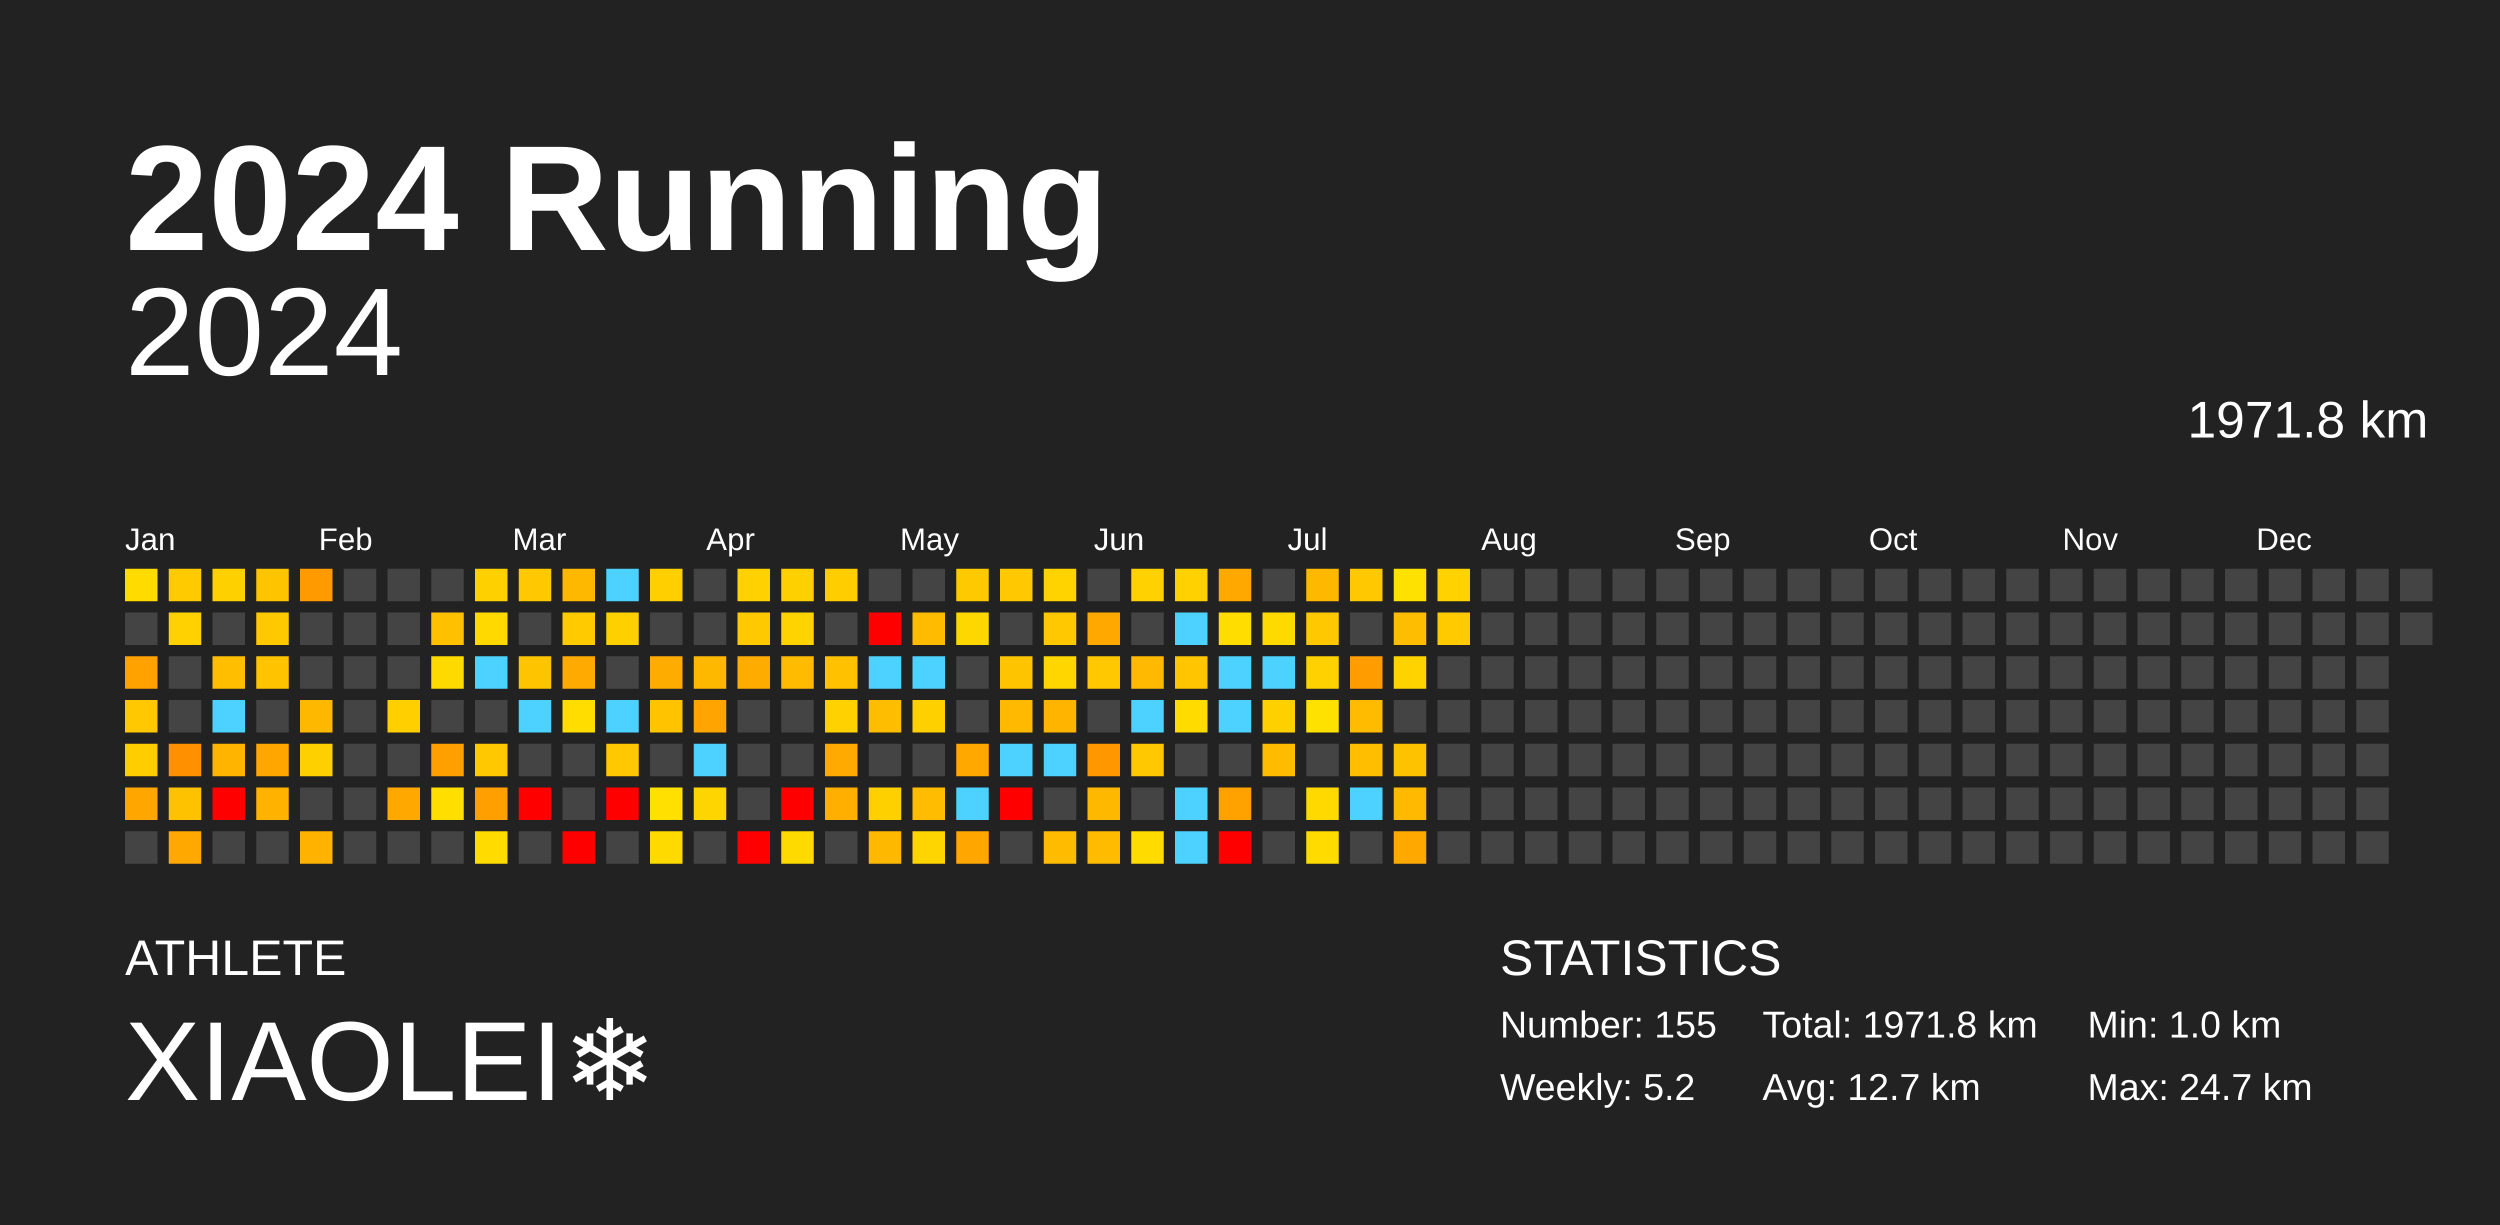
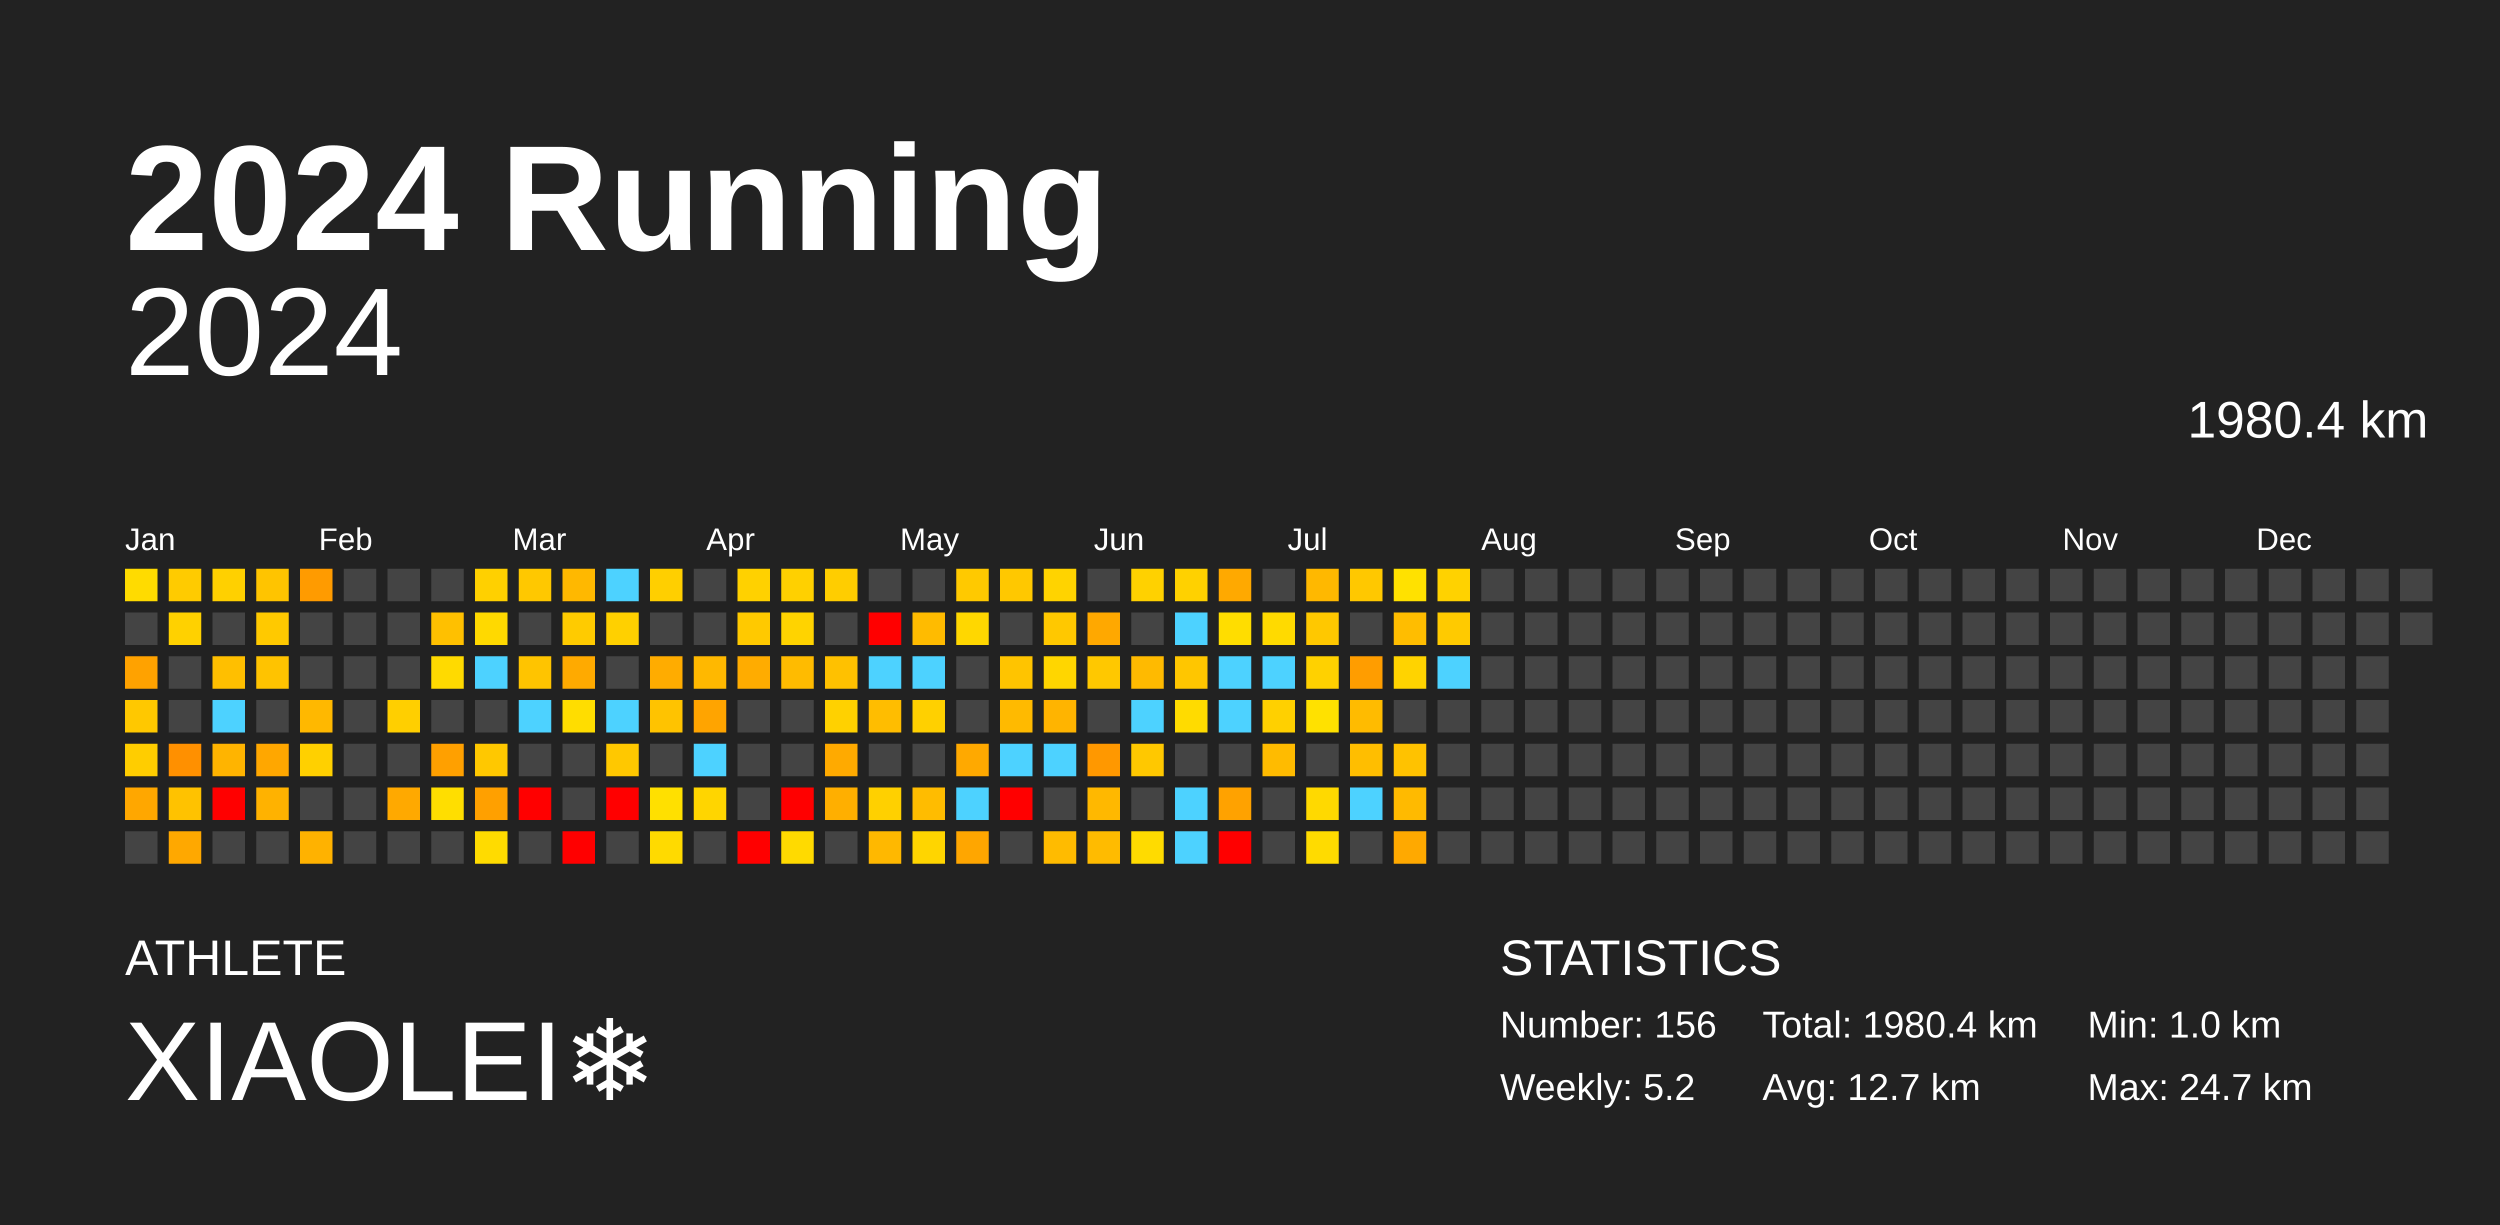
<svg xmlns="http://www.w3.org/2000/svg" baseProfile="full" height="98mm" version="1.1" viewBox="0,0,200,98" width="200mm">
  <defs />
  <rect fill="#222222" height="98" width="200" x="0" y="0" />
  <text fill="#FFFFFF" style="font-size:12px; font-family:Arial; font-weight:bold;" x="10" y="20">2024 Running</text>
  <text fill="#FFFFFF" style="font-size:4px; font-family:Arial" x="10" y="78">ATHLETE</text>
  <text fill="#FFFFFF" style="font-size:9px; font-family:Arial" x="10" y="88">XIAOLEI❄️</text>
  <text fill="#FFFFFF" style="font-size:4px; font-family:Arial" x="120" y="78">STATISTICS</text>
-   <text fill="#FFFFFF" style="font-size:3px; font-family:Arial" x="120" y="83">Number: 155</text>
+   <text fill="#FFFFFF" style="font-size:3px; font-family:Arial" x="120" y="83">Number: 156</text>
  <text fill="#FFFFFF" style="font-size:3px; font-family:Arial" x="120" y="88">Weekly: 5.2</text>
-   <text fill="#FFFFFF" style="font-size:3px; font-family:Arial" x="141" y="83">Total: 1971.8 km</text>
+   <text fill="#FFFFFF" style="font-size:3px; font-family:Arial" x="141" y="83">Total: 1980.4 km</text>
  <text fill="#FFFFFF" style="font-size:3px; font-family:Arial" x="141" y="88">Avg: 12.7 km</text>
  <text fill="#FFFFFF" style="font-size:3px; font-family:Arial" x="167" y="83">Min: 1.0 km</text>
  <text fill="#FFFFFF" style="font-size:3px; font-family:Arial" x="167" y="88">Max: 24.7 km</text>
  <text alignment-baseline="hanging" fill="#FFFFFF" style="font-size:10.0px; font-family:Arial;" x="10" y="30">2024</text>
-   <text alignment-baseline="hanging" fill="#FFFFFF" style="font-size:4.125px; font-family:Arial;" x="175" y="35">1971.8 km</text>
+   <text alignment-baseline="hanging" fill="#FFFFFF" style="font-size:4.125px; font-family:Arial;" x="175" y="35">1980.4 km</text>
  <text fill="#FFFFFF" style="font-size:2.5px; font-family:Arial" x="10.0" y="44">Jan</text>
  <text fill="#FFFFFF" style="font-size:2.5px; font-family:Arial" x="25.5" y="44">Feb</text>
  <text fill="#FFFFFF" style="font-size:2.5px; font-family:Arial" x="41.0" y="44">Mar</text>
  <text fill="#FFFFFF" style="font-size:2.5px; font-family:Arial" x="56.5" y="44">Apr</text>
  <text fill="#FFFFFF" style="font-size:2.5px; font-family:Arial" x="72.0" y="44">May</text>
  <text fill="#FFFFFF" style="font-size:2.5px; font-family:Arial" x="87.5" y="44">Jun</text>
  <text fill="#FFFFFF" style="font-size:2.5px; font-family:Arial" x="103.0" y="44">Jul</text>
  <text fill="#FFFFFF" style="font-size:2.5px; font-family:Arial" x="118.5" y="44">Aug</text>
  <text fill="#FFFFFF" style="font-size:2.5px; font-family:Arial" x="134.0" y="44">Sep</text>
  <text fill="#FFFFFF" style="font-size:2.5px; font-family:Arial" x="149.5" y="44">Oct</text>
  <text fill="#FFFFFF" style="font-size:2.5px; font-family:Arial" x="165.0" y="44">Nov</text>
  <text fill="#FFFFFF" style="font-size:2.5px; font-family:Arial" x="180.5" y="44">Dec</text>
  <rect fill="#ffdb00" height="2.6" width="2.6" x="10.0" y="45.5" />
  <rect fill="#444444" height="2.6" width="2.6" x="10.0" y="49.0" />
  <rect fill="#ffa200" height="2.6" width="2.6" x="10.0" y="52.5" />
  <rect fill="#ffc800" height="2.6" width="2.6" x="10.0" y="56.0" />
  <rect fill="#ffcd00" height="2.6" width="2.6" x="10.0" y="59.5" />
  <rect fill="#ffa700" height="2.6" width="2.6" x="10.0" y="63.0" />
  <rect fill="#444444" height="2.6" width="2.6" x="10.0" y="66.5" />
  <rect fill="#ffcb00" height="2.6" width="2.6" x="13.5" y="45.5" />
  <rect fill="#ffd100" height="2.6" width="2.6" x="13.5" y="49.0" />
  <rect fill="#444444" height="2.6" width="2.6" x="13.5" y="52.5" />
  <rect fill="#444444" height="2.6" width="2.6" x="13.5" y="56.0" />
  <rect fill="#ff9000" height="2.6" width="2.6" x="13.5" y="59.5" />
  <rect fill="#ffc200" height="2.6" width="2.6" x="13.5" y="63.0" />
  <rect fill="#ffa800" height="2.6" width="2.6" x="13.5" y="66.5" />
  <rect fill="#ffd000" height="2.6" width="2.6" x="17.0" y="45.5" />
  <rect fill="#444444" height="2.6" width="2.6" x="17.0" y="49.0" />
  <rect fill="#ffbf00" height="2.6" width="2.6" x="17.0" y="52.5" />
  <rect fill="#4dd2ff" height="2.6" width="2.6" x="17.0" y="56.0" />
  <rect fill="#ffb400" height="2.6" width="2.6" x="17.0" y="59.5" />
  <rect fill="red" height="2.6" width="2.6" x="17.0" y="63.0" />
  <rect fill="#444444" height="2.6" width="2.6" x="17.0" y="66.5" />
  <rect fill="#ffc400" height="2.6" width="2.6" x="20.5" y="45.5" />
  <rect fill="#ffc900" height="2.6" width="2.6" x="20.5" y="49.0" />
  <rect fill="#ffc300" height="2.6" width="2.6" x="20.5" y="52.5" />
  <rect fill="#444444" height="2.6" width="2.6" x="20.5" y="56.0" />
  <rect fill="#ffa700" height="2.6" width="2.6" x="20.5" y="59.5" />
  <rect fill="#ffb200" height="2.6" width="2.6" x="20.5" y="63.0" />
  <rect fill="#444444" height="2.6" width="2.6" x="20.5" y="66.5" />
  <rect fill="#ff9b00" height="2.6" width="2.6" x="24.0" y="45.5" />
  <rect fill="#444444" height="2.6" width="2.6" x="24.0" y="49.0" />
  <rect fill="#444444" height="2.6" width="2.6" x="24.0" y="52.5" />
  <rect fill="#ffb800" height="2.6" width="2.6" x="24.0" y="56.0" />
  <rect fill="#ffd000" height="2.6" width="2.6" x="24.0" y="59.5" />
  <rect fill="#444444" height="2.6" width="2.6" x="24.0" y="63.0" />
  <rect fill="#ffb200" height="2.6" width="2.6" x="24.0" y="66.5" />
  <rect fill="#444444" height="2.6" width="2.6" x="27.5" y="45.5" />
  <rect fill="#444444" height="2.6" width="2.6" x="27.5" y="49.0" />
  <rect fill="#444444" height="2.6" width="2.6" x="27.5" y="52.5" />
  <rect fill="#444444" height="2.6" width="2.6" x="27.5" y="56.0" />
  <rect fill="#444444" height="2.6" width="2.6" x="27.5" y="59.5" />
  <rect fill="#444444" height="2.6" width="2.6" x="27.5" y="63.0" />
  <rect fill="#444444" height="2.6" width="2.6" x="27.5" y="66.5" />
  <rect fill="#444444" height="2.6" width="2.6" x="31.0" y="45.5" />
  <rect fill="#444444" height="2.6" width="2.6" x="31.0" y="49.0" />
  <rect fill="#444444" height="2.6" width="2.6" x="31.0" y="52.5" />
  <rect fill="#ffcf00" height="2.6" width="2.6" x="31.0" y="56.0" />
  <rect fill="#444444" height="2.6" width="2.6" x="31.0" y="59.5" />
  <rect fill="#ffa900" height="2.6" width="2.6" x="31.0" y="63.0" />
  <rect fill="#444444" height="2.6" width="2.6" x="31.0" y="66.5" />
  <rect fill="#444444" height="2.6" width="2.6" x="34.5" y="45.5" />
  <rect fill="#ffc000" height="2.6" width="2.6" x="34.5" y="49.0" />
  <rect fill="#ffda00" height="2.6" width="2.6" x="34.5" y="52.5" />
  <rect fill="#444444" height="2.6" width="2.6" x="34.5" y="56.0" />
  <rect fill="#ffa000" height="2.6" width="2.6" x="34.5" y="59.5" />
  <rect fill="#ffde00" height="2.6" width="2.6" x="34.5" y="63.0" />
  <rect fill="#444444" height="2.6" width="2.6" x="34.5" y="66.5" />
  <rect fill="#ffd000" height="2.6" width="2.6" x="38.0" y="45.5" />
  <rect fill="#ffd900" height="2.6" width="2.6" x="38.0" y="49.0" />
  <rect fill="#4dd2ff" height="2.6" width="2.6" x="38.0" y="52.5" />
  <rect fill="#444444" height="2.6" width="2.6" x="38.0" y="56.0" />
  <rect fill="#ffc800" height="2.6" width="2.6" x="38.0" y="59.5" />
  <rect fill="#ffa000" height="2.6" width="2.6" x="38.0" y="63.0" />
  <rect fill="#ffdb00" height="2.6" width="2.6" x="38.0" y="66.5" />
  <rect fill="#ffc800" height="2.6" width="2.6" x="41.5" y="45.5" />
  <rect fill="#444444" height="2.6" width="2.6" x="41.5" y="49.0" />
  <rect fill="#ffc400" height="2.6" width="2.6" x="41.5" y="52.5" />
  <rect fill="#4dd2ff" height="2.6" width="2.6" x="41.5" y="56.0" />
  <rect fill="#444444" height="2.6" width="2.6" x="41.5" y="59.5" />
  <rect fill="red" height="2.6" width="2.6" x="41.5" y="63.0" />
  <rect fill="#444444" height="2.6" width="2.6" x="41.5" y="66.5" />
  <rect fill="#ffb800" height="2.6" width="2.6" x="45.0" y="45.5" />
  <rect fill="#ffcb00" height="2.6" width="2.6" x="45.0" y="49.0" />
  <rect fill="#ffaa00" height="2.6" width="2.6" x="45.0" y="52.5" />
  <rect fill="#ffdd00" height="2.6" width="2.6" x="45.0" y="56.0" />
  <rect fill="#444444" height="2.6" width="2.6" x="45.0" y="59.5" />
  <rect fill="#444444" height="2.6" width="2.6" x="45.0" y="63.0" />
  <rect fill="red" height="2.6" width="2.6" x="45.0" y="66.5" />
  <rect fill="#4dd2ff" height="2.6" width="2.6" x="48.5" y="45.5" />
  <rect fill="#ffd000" height="2.6" width="2.6" x="48.5" y="49.0" />
  <rect fill="#444444" height="2.6" width="2.6" x="48.5" y="52.5" />
  <rect fill="#4dd2ff" height="2.6" width="2.6" x="48.5" y="56.0" />
  <rect fill="#ffc800" height="2.6" width="2.6" x="48.5" y="59.5" />
  <rect fill="red" height="2.6" width="2.6" x="48.5" y="63.0" />
  <rect fill="#444444" height="2.6" width="2.6" x="48.5" y="66.5" />
  <rect fill="#ffcf00" height="2.6" width="2.6" x="52.0" y="45.5" />
  <rect fill="#444444" height="2.6" width="2.6" x="52.0" y="49.0" />
  <rect fill="#ffac00" height="2.6" width="2.6" x="52.0" y="52.5" />
  <rect fill="#ffc300" height="2.6" width="2.6" x="52.0" y="56.0" />
  <rect fill="#444444" height="2.6" width="2.6" x="52.0" y="59.5" />
  <rect fill="#ffe000" height="2.6" width="2.6" x="52.0" y="63.0" />
  <rect fill="#ffda00" height="2.6" width="2.6" x="52.0" y="66.5" />
  <rect fill="#444444" height="2.6" width="2.6" x="55.5" y="45.5" />
  <rect fill="#444444" height="2.6" width="2.6" x="55.5" y="49.0" />
  <rect fill="#ffb800" height="2.6" width="2.6" x="55.5" y="52.5" />
  <rect fill="#ffa400" height="2.6" width="2.6" x="55.5" y="56.0" />
  <rect fill="#4dd2ff" height="2.6" width="2.6" x="55.5" y="59.5" />
  <rect fill="#ffd500" height="2.6" width="2.6" x="55.5" y="63.0" />
  <rect fill="#444444" height="2.6" width="2.6" x="55.5" y="66.5" />
  <rect fill="#ffd100" height="2.6" width="2.6" x="59.0" y="45.5" />
  <rect fill="#ffc900" height="2.6" width="2.6" x="59.0" y="49.0" />
  <rect fill="#ffac00" height="2.6" width="2.6" x="59.0" y="52.5" />
  <rect fill="#444444" height="2.6" width="2.6" x="59.0" y="56.0" />
  <rect fill="#444444" height="2.6" width="2.6" x="59.0" y="59.5" />
  <rect fill="#444444" height="2.6" width="2.6" x="59.0" y="63.0" />
  <rect fill="red" height="2.6" width="2.6" x="59.0" y="66.5" />
  <rect fill="#ffd000" height="2.6" width="2.6" x="62.5" y="45.5" />
  <rect fill="#ffd300" height="2.6" width="2.6" x="62.5" y="49.0" />
  <rect fill="#ffbb00" height="2.6" width="2.6" x="62.5" y="52.5" />
  <rect fill="#444444" height="2.6" width="2.6" x="62.5" y="56.0" />
  <rect fill="#444444" height="2.6" width="2.6" x="62.5" y="59.5" />
  <rect fill="red" height="2.6" width="2.6" x="62.5" y="63.0" />
  <rect fill="#ffda00" height="2.6" width="2.6" x="62.5" y="66.5" />
  <rect fill="#ffcd00" height="2.6" width="2.6" x="66.0" y="45.5" />
  <rect fill="#444444" height="2.6" width="2.6" x="66.0" y="49.0" />
  <rect fill="#ffc100" height="2.6" width="2.6" x="66.0" y="52.5" />
  <rect fill="#ffd100" height="2.6" width="2.6" x="66.0" y="56.0" />
  <rect fill="#ffaa00" height="2.6" width="2.6" x="66.0" y="59.5" />
  <rect fill="#ffaf00" height="2.6" width="2.6" x="66.0" y="63.0" />
  <rect fill="#444444" height="2.6" width="2.6" x="66.0" y="66.5" />
  <rect fill="#444444" height="2.6" width="2.6" x="69.5" y="45.5" />
  <rect fill="red" height="2.6" width="2.6" x="69.5" y="49.0" />
  <rect fill="#4dd2ff" height="2.6" width="2.6" x="69.5" y="52.5" />
  <rect fill="#ffbd00" height="2.6" width="2.6" x="69.5" y="56.0" />
  <rect fill="#444444" height="2.6" width="2.6" x="69.5" y="59.5" />
  <rect fill="#ffd000" height="2.6" width="2.6" x="69.5" y="63.0" />
  <rect fill="#ffb800" height="2.6" width="2.6" x="69.5" y="66.5" />
  <rect fill="#444444" height="2.6" width="2.6" x="73.0" y="45.5" />
  <rect fill="#ffbb00" height="2.6" width="2.6" x="73.0" y="49.0" />
  <rect fill="#4dd2ff" height="2.6" width="2.6" x="73.0" y="52.5" />
  <rect fill="#ffd000" height="2.6" width="2.6" x="73.0" y="56.0" />
  <rect fill="#444444" height="2.6" width="2.6" x="73.0" y="59.5" />
  <rect fill="#ffbc00" height="2.6" width="2.6" x="73.0" y="63.0" />
  <rect fill="#ffd500" height="2.6" width="2.6" x="73.0" y="66.5" />
  <rect fill="#ffc900" height="2.6" width="2.6" x="76.5" y="45.5" />
  <rect fill="#ffd700" height="2.6" width="2.6" x="76.5" y="49.0" />
  <rect fill="#444444" height="2.6" width="2.6" x="76.5" y="52.5" />
  <rect fill="#444444" height="2.6" width="2.6" x="76.5" y="56.0" />
  <rect fill="#ffa900" height="2.6" width="2.6" x="76.5" y="59.5" />
  <rect fill="#4dd2ff" height="2.6" width="2.6" x="76.5" y="63.0" />
  <rect fill="#ffa600" height="2.6" width="2.6" x="76.5" y="66.5" />
  <rect fill="#ffc800" height="2.6" width="2.6" x="80.0" y="45.5" />
  <rect fill="#444444" height="2.6" width="2.6" x="80.0" y="49.0" />
  <rect fill="#ffc400" height="2.6" width="2.6" x="80.0" y="52.5" />
  <rect fill="#ffba00" height="2.6" width="2.6" x="80.0" y="56.0" />
  <rect fill="#4dd2ff" height="2.6" width="2.6" x="80.0" y="59.5" />
  <rect fill="red" height="2.6" width="2.6" x="80.0" y="63.0" />
  <rect fill="#444444" height="2.6" width="2.6" x="80.0" y="66.5" />
  <rect fill="#ffd300" height="2.6" width="2.6" x="83.5" y="45.5" />
  <rect fill="#ffc800" height="2.6" width="2.6" x="83.5" y="49.0" />
  <rect fill="#ffd600" height="2.6" width="2.6" x="83.5" y="52.5" />
  <rect fill="#ffb400" height="2.6" width="2.6" x="83.5" y="56.0" />
  <rect fill="#4dd2ff" height="2.6" width="2.6" x="83.5" y="59.5" />
  <rect fill="#444444" height="2.6" width="2.6" x="83.5" y="63.0" />
  <rect fill="#ffbb00" height="2.6" width="2.6" x="83.5" y="66.5" />
  <rect fill="#444444" height="2.6" width="2.6" x="87.0" y="45.5" />
  <rect fill="#ffa800" height="2.6" width="2.6" x="87.0" y="49.0" />
  <rect fill="#ffc800" height="2.6" width="2.6" x="87.0" y="52.5" />
  <rect fill="#444444" height="2.6" width="2.6" x="87.0" y="56.0" />
  <rect fill="#ff9800" height="2.6" width="2.6" x="87.0" y="59.5" />
  <rect fill="#ffb800" height="2.6" width="2.6" x="87.0" y="63.0" />
  <rect fill="#ffbb00" height="2.6" width="2.6" x="87.0" y="66.5" />
  <rect fill="#ffd100" height="2.6" width="2.6" x="90.5" y="45.5" />
  <rect fill="#444444" height="2.6" width="2.6" x="90.5" y="49.0" />
  <rect fill="#ffba00" height="2.6" width="2.6" x="90.5" y="52.5" />
  <rect fill="#4dd2ff" height="2.6" width="2.6" x="90.5" y="56.0" />
  <rect fill="#ffc800" height="2.6" width="2.6" x="90.5" y="59.5" />
  <rect fill="#444444" height="2.6" width="2.6" x="90.5" y="63.0" />
  <rect fill="#ffdb00" height="2.6" width="2.6" x="90.5" y="66.5" />
  <rect fill="#ffd100" height="2.6" width="2.6" x="94.0" y="45.5" />
  <rect fill="#4dd2ff" height="2.6" width="2.6" x="94.0" y="49.0" />
  <rect fill="#ffc600" height="2.6" width="2.6" x="94.0" y="52.5" />
  <rect fill="#ffdb00" height="2.6" width="2.6" x="94.0" y="56.0" />
  <rect fill="#444444" height="2.6" width="2.6" x="94.0" y="59.5" />
  <rect fill="#4dd2ff" height="2.6" width="2.6" x="94.0" y="63.0" />
  <rect fill="#4dd2ff" height="2.6" width="2.6" x="94.0" y="66.5" />
  <rect fill="#ffa900" height="2.6" width="2.6" x="97.5" y="45.5" />
  <rect fill="#ffdd00" height="2.6" width="2.6" x="97.5" y="49.0" />
  <rect fill="#4dd2ff" height="2.6" width="2.6" x="97.5" y="52.5" />
  <rect fill="#4dd2ff" height="2.6" width="2.6" x="97.5" y="56.0" />
  <rect fill="#444444" height="2.6" width="2.6" x="97.5" y="59.5" />
  <rect fill="#ffa200" height="2.6" width="2.6" x="97.5" y="63.0" />
  <rect fill="red" height="2.6" width="2.6" x="97.5" y="66.5" />
  <rect fill="#444444" height="2.6" width="2.6" x="101.0" y="45.5" />
  <rect fill="#ffda00" height="2.6" width="2.6" x="101.0" y="49.0" />
  <rect fill="#4dd2ff" height="2.6" width="2.6" x="101.0" y="52.5" />
  <rect fill="#ffd000" height="2.6" width="2.6" x="101.0" y="56.0" />
  <rect fill="#ffbb00" height="2.6" width="2.6" x="101.0" y="59.5" />
  <rect fill="#444444" height="2.6" width="2.6" x="101.0" y="63.0" />
  <rect fill="#444444" height="2.6" width="2.6" x="101.0" y="66.5" />
  <rect fill="#ffb800" height="2.6" width="2.6" x="104.5" y="45.5" />
  <rect fill="#ffc800" height="2.6" width="2.6" x="104.5" y="49.0" />
  <rect fill="#ffd100" height="2.6" width="2.6" x="104.5" y="52.5" />
  <rect fill="#ffe100" height="2.6" width="2.6" x="104.5" y="56.0" />
  <rect fill="#444444" height="2.6" width="2.6" x="104.5" y="59.5" />
  <rect fill="#ffd900" height="2.6" width="2.6" x="104.5" y="63.0" />
  <rect fill="#ffdb00" height="2.6" width="2.6" x="104.5" y="66.5" />
  <rect fill="#ffc800" height="2.6" width="2.6" x="108.0" y="45.5" />
  <rect fill="#444444" height="2.6" width="2.6" x="108.0" y="49.0" />
  <rect fill="#ff9d00" height="2.6" width="2.6" x="108.0" y="52.5" />
  <rect fill="#ffbb00" height="2.6" width="2.6" x="108.0" y="56.0" />
  <rect fill="#ffbe00" height="2.6" width="2.6" x="108.0" y="59.5" />
  <rect fill="#4dd2ff" height="2.6" width="2.6" x="108.0" y="63.0" />
  <rect fill="#444444" height="2.6" width="2.6" x="108.0" y="66.5" />
  <rect fill="#ffe100" height="2.6" width="2.6" x="111.5" y="45.5" />
  <rect fill="#ffbd00" height="2.6" width="2.6" x="111.5" y="49.0" />
  <rect fill="#ffd300" height="2.6" width="2.6" x="111.5" y="52.5" />
  <rect fill="#444444" height="2.6" width="2.6" x="111.5" y="56.0" />
  <rect fill="#ffc200" height="2.6" width="2.6" x="111.5" y="59.5" />
  <rect fill="#ffba00" height="2.6" width="2.6" x="111.5" y="63.0" />
  <rect fill="#ffa900" height="2.6" width="2.6" x="111.5" y="66.5" />
  <rect fill="#ffd200" height="2.6" width="2.6" x="115.0" y="45.5" />
  <rect fill="#ffca00" height="2.6" width="2.6" x="115.0" y="49.0" />
-   <rect fill="#444444" height="2.6" width="2.6" x="115.0" y="52.5" />
+   <rect fill="#4dd2ff" height="2.6" width="2.6" x="115.0" y="52.5" />
  <rect fill="#444444" height="2.6" width="2.6" x="115.0" y="56.0" />
  <rect fill="#444444" height="2.6" width="2.6" x="115.0" y="59.5" />
  <rect fill="#444444" height="2.6" width="2.6" x="115.0" y="63.0" />
  <rect fill="#444444" height="2.6" width="2.6" x="115.0" y="66.5" />
  <rect fill="#444444" height="2.6" width="2.6" x="118.5" y="45.5" />
  <rect fill="#444444" height="2.6" width="2.6" x="118.5" y="49.0" />
  <rect fill="#444444" height="2.6" width="2.6" x="118.5" y="52.5" />
  <rect fill="#444444" height="2.6" width="2.6" x="118.5" y="56.0" />
  <rect fill="#444444" height="2.6" width="2.6" x="118.5" y="59.5" />
  <rect fill="#444444" height="2.6" width="2.6" x="118.5" y="63.0" />
  <rect fill="#444444" height="2.6" width="2.6" x="118.5" y="66.5" />
  <rect fill="#444444" height="2.6" width="2.6" x="122.0" y="45.5" />
  <rect fill="#444444" height="2.6" width="2.6" x="122.0" y="49.0" />
  <rect fill="#444444" height="2.6" width="2.6" x="122.0" y="52.5" />
  <rect fill="#444444" height="2.6" width="2.6" x="122.0" y="56.0" />
  <rect fill="#444444" height="2.6" width="2.6" x="122.0" y="59.5" />
  <rect fill="#444444" height="2.6" width="2.6" x="122.0" y="63.0" />
  <rect fill="#444444" height="2.6" width="2.6" x="122.0" y="66.5" />
  <rect fill="#444444" height="2.6" width="2.6" x="125.5" y="45.5" />
  <rect fill="#444444" height="2.6" width="2.6" x="125.5" y="49.0" />
  <rect fill="#444444" height="2.6" width="2.6" x="125.5" y="52.5" />
  <rect fill="#444444" height="2.6" width="2.6" x="125.5" y="56.0" />
  <rect fill="#444444" height="2.6" width="2.6" x="125.5" y="59.5" />
  <rect fill="#444444" height="2.6" width="2.6" x="125.5" y="63.0" />
  <rect fill="#444444" height="2.6" width="2.6" x="125.5" y="66.5" />
  <rect fill="#444444" height="2.6" width="2.6" x="129.0" y="45.5" />
  <rect fill="#444444" height="2.6" width="2.6" x="129.0" y="49.0" />
  <rect fill="#444444" height="2.6" width="2.6" x="129.0" y="52.5" />
  <rect fill="#444444" height="2.6" width="2.6" x="129.0" y="56.0" />
  <rect fill="#444444" height="2.6" width="2.6" x="129.0" y="59.5" />
  <rect fill="#444444" height="2.6" width="2.6" x="129.0" y="63.0" />
  <rect fill="#444444" height="2.6" width="2.6" x="129.0" y="66.5" />
  <rect fill="#444444" height="2.6" width="2.6" x="132.5" y="45.5" />
  <rect fill="#444444" height="2.6" width="2.6" x="132.5" y="49.0" />
  <rect fill="#444444" height="2.6" width="2.6" x="132.5" y="52.5" />
  <rect fill="#444444" height="2.6" width="2.6" x="132.5" y="56.0" />
  <rect fill="#444444" height="2.6" width="2.6" x="132.5" y="59.5" />
  <rect fill="#444444" height="2.6" width="2.6" x="132.5" y="63.0" />
  <rect fill="#444444" height="2.6" width="2.6" x="132.5" y="66.5" />
  <rect fill="#444444" height="2.6" width="2.6" x="136.0" y="45.5" />
  <rect fill="#444444" height="2.6" width="2.6" x="136.0" y="49.0" />
  <rect fill="#444444" height="2.6" width="2.6" x="136.0" y="52.5" />
  <rect fill="#444444" height="2.6" width="2.6" x="136.0" y="56.0" />
  <rect fill="#444444" height="2.6" width="2.6" x="136.0" y="59.5" />
  <rect fill="#444444" height="2.6" width="2.6" x="136.0" y="63.0" />
  <rect fill="#444444" height="2.6" width="2.6" x="136.0" y="66.5" />
  <rect fill="#444444" height="2.6" width="2.6" x="139.5" y="45.5" />
  <rect fill="#444444" height="2.6" width="2.6" x="139.5" y="49.0" />
  <rect fill="#444444" height="2.6" width="2.6" x="139.5" y="52.5" />
  <rect fill="#444444" height="2.6" width="2.6" x="139.5" y="56.0" />
  <rect fill="#444444" height="2.6" width="2.6" x="139.5" y="59.5" />
  <rect fill="#444444" height="2.6" width="2.6" x="139.5" y="63.0" />
  <rect fill="#444444" height="2.6" width="2.6" x="139.5" y="66.5" />
  <rect fill="#444444" height="2.6" width="2.6" x="143.0" y="45.5" />
  <rect fill="#444444" height="2.6" width="2.6" x="143.0" y="49.0" />
  <rect fill="#444444" height="2.6" width="2.6" x="143.0" y="52.5" />
  <rect fill="#444444" height="2.6" width="2.6" x="143.0" y="56.0" />
  <rect fill="#444444" height="2.6" width="2.6" x="143.0" y="59.5" />
  <rect fill="#444444" height="2.6" width="2.6" x="143.0" y="63.0" />
  <rect fill="#444444" height="2.6" width="2.6" x="143.0" y="66.5" />
  <rect fill="#444444" height="2.6" width="2.6" x="146.5" y="45.5" />
  <rect fill="#444444" height="2.6" width="2.6" x="146.5" y="49.0" />
  <rect fill="#444444" height="2.6" width="2.6" x="146.5" y="52.5" />
  <rect fill="#444444" height="2.6" width="2.6" x="146.5" y="56.0" />
  <rect fill="#444444" height="2.6" width="2.6" x="146.5" y="59.5" />
  <rect fill="#444444" height="2.6" width="2.6" x="146.5" y="63.0" />
  <rect fill="#444444" height="2.6" width="2.6" x="146.5" y="66.5" />
  <rect fill="#444444" height="2.6" width="2.6" x="150.0" y="45.5" />
  <rect fill="#444444" height="2.6" width="2.6" x="150.0" y="49.0" />
  <rect fill="#444444" height="2.6" width="2.6" x="150.0" y="52.5" />
  <rect fill="#444444" height="2.6" width="2.6" x="150.0" y="56.0" />
  <rect fill="#444444" height="2.6" width="2.6" x="150.0" y="59.5" />
  <rect fill="#444444" height="2.6" width="2.6" x="150.0" y="63.0" />
  <rect fill="#444444" height="2.6" width="2.6" x="150.0" y="66.5" />
  <rect fill="#444444" height="2.6" width="2.6" x="153.5" y="45.5" />
  <rect fill="#444444" height="2.6" width="2.6" x="153.5" y="49.0" />
  <rect fill="#444444" height="2.6" width="2.6" x="153.5" y="52.5" />
  <rect fill="#444444" height="2.6" width="2.6" x="153.5" y="56.0" />
  <rect fill="#444444" height="2.6" width="2.6" x="153.5" y="59.5" />
  <rect fill="#444444" height="2.6" width="2.6" x="153.5" y="63.0" />
  <rect fill="#444444" height="2.6" width="2.6" x="153.5" y="66.5" />
  <rect fill="#444444" height="2.6" width="2.6" x="157.0" y="45.5" />
  <rect fill="#444444" height="2.6" width="2.6" x="157.0" y="49.0" />
  <rect fill="#444444" height="2.6" width="2.6" x="157.0" y="52.5" />
  <rect fill="#444444" height="2.6" width="2.6" x="157.0" y="56.0" />
  <rect fill="#444444" height="2.6" width="2.6" x="157.0" y="59.5" />
  <rect fill="#444444" height="2.6" width="2.6" x="157.0" y="63.0" />
  <rect fill="#444444" height="2.6" width="2.6" x="157.0" y="66.5" />
  <rect fill="#444444" height="2.6" width="2.6" x="160.5" y="45.5" />
  <rect fill="#444444" height="2.6" width="2.6" x="160.5" y="49.0" />
  <rect fill="#444444" height="2.6" width="2.6" x="160.5" y="52.5" />
  <rect fill="#444444" height="2.6" width="2.6" x="160.5" y="56.0" />
  <rect fill="#444444" height="2.6" width="2.6" x="160.5" y="59.5" />
  <rect fill="#444444" height="2.6" width="2.6" x="160.5" y="63.0" />
  <rect fill="#444444" height="2.6" width="2.6" x="160.5" y="66.5" />
  <rect fill="#444444" height="2.6" width="2.6" x="164.0" y="45.5" />
  <rect fill="#444444" height="2.6" width="2.6" x="164.0" y="49.0" />
  <rect fill="#444444" height="2.6" width="2.6" x="164.0" y="52.5" />
  <rect fill="#444444" height="2.6" width="2.6" x="164.0" y="56.0" />
  <rect fill="#444444" height="2.6" width="2.6" x="164.0" y="59.5" />
  <rect fill="#444444" height="2.6" width="2.6" x="164.0" y="63.0" />
  <rect fill="#444444" height="2.6" width="2.6" x="164.0" y="66.5" />
  <rect fill="#444444" height="2.6" width="2.6" x="167.5" y="45.5" />
  <rect fill="#444444" height="2.6" width="2.6" x="167.5" y="49.0" />
  <rect fill="#444444" height="2.6" width="2.6" x="167.5" y="52.5" />
  <rect fill="#444444" height="2.6" width="2.6" x="167.5" y="56.0" />
  <rect fill="#444444" height="2.6" width="2.6" x="167.5" y="59.5" />
  <rect fill="#444444" height="2.6" width="2.6" x="167.5" y="63.0" />
  <rect fill="#444444" height="2.6" width="2.6" x="167.5" y="66.5" />
  <rect fill="#444444" height="2.6" width="2.6" x="171.0" y="45.5" />
  <rect fill="#444444" height="2.6" width="2.6" x="171.0" y="49.0" />
  <rect fill="#444444" height="2.6" width="2.6" x="171.0" y="52.5" />
  <rect fill="#444444" height="2.6" width="2.6" x="171.0" y="56.0" />
  <rect fill="#444444" height="2.6" width="2.6" x="171.0" y="59.5" />
  <rect fill="#444444" height="2.6" width="2.6" x="171.0" y="63.0" />
  <rect fill="#444444" height="2.6" width="2.6" x="171.0" y="66.5" />
  <rect fill="#444444" height="2.6" width="2.6" x="174.5" y="45.5" />
  <rect fill="#444444" height="2.6" width="2.6" x="174.5" y="49.0" />
  <rect fill="#444444" height="2.6" width="2.6" x="174.5" y="52.5" />
  <rect fill="#444444" height="2.6" width="2.6" x="174.5" y="56.0" />
  <rect fill="#444444" height="2.6" width="2.6" x="174.5" y="59.5" />
  <rect fill="#444444" height="2.6" width="2.6" x="174.5" y="63.0" />
  <rect fill="#444444" height="2.6" width="2.6" x="174.5" y="66.5" />
  <rect fill="#444444" height="2.6" width="2.6" x="178.0" y="45.5" />
  <rect fill="#444444" height="2.6" width="2.6" x="178.0" y="49.0" />
  <rect fill="#444444" height="2.6" width="2.6" x="178.0" y="52.5" />
  <rect fill="#444444" height="2.6" width="2.6" x="178.0" y="56.0" />
  <rect fill="#444444" height="2.6" width="2.6" x="178.0" y="59.5" />
  <rect fill="#444444" height="2.6" width="2.6" x="178.0" y="63.0" />
  <rect fill="#444444" height="2.6" width="2.6" x="178.0" y="66.5" />
  <rect fill="#444444" height="2.6" width="2.6" x="181.5" y="45.5" />
  <rect fill="#444444" height="2.6" width="2.6" x="181.5" y="49.0" />
  <rect fill="#444444" height="2.6" width="2.6" x="181.5" y="52.5" />
  <rect fill="#444444" height="2.6" width="2.6" x="181.5" y="56.0" />
  <rect fill="#444444" height="2.6" width="2.6" x="181.5" y="59.5" />
  <rect fill="#444444" height="2.6" width="2.6" x="181.5" y="63.0" />
  <rect fill="#444444" height="2.6" width="2.6" x="181.5" y="66.5" />
  <rect fill="#444444" height="2.6" width="2.6" x="185.0" y="45.5" />
  <rect fill="#444444" height="2.6" width="2.6" x="185.0" y="49.0" />
  <rect fill="#444444" height="2.6" width="2.6" x="185.0" y="52.5" />
  <rect fill="#444444" height="2.6" width="2.6" x="185.0" y="56.0" />
  <rect fill="#444444" height="2.6" width="2.6" x="185.0" y="59.5" />
  <rect fill="#444444" height="2.6" width="2.6" x="185.0" y="63.0" />
  <rect fill="#444444" height="2.6" width="2.6" x="185.0" y="66.5" />
  <rect fill="#444444" height="2.6" width="2.6" x="188.5" y="45.5" />
  <rect fill="#444444" height="2.6" width="2.6" x="188.5" y="49.0" />
  <rect fill="#444444" height="2.6" width="2.6" x="188.5" y="52.5" />
  <rect fill="#444444" height="2.6" width="2.6" x="188.5" y="56.0" />
  <rect fill="#444444" height="2.6" width="2.6" x="188.5" y="59.5" />
  <rect fill="#444444" height="2.6" width="2.6" x="188.5" y="63.0" />
  <rect fill="#444444" height="2.6" width="2.6" x="188.5" y="66.5" />
  <rect fill="#444444" height="2.6" width="2.6" x="192.0" y="45.5" />
  <rect fill="#444444" height="2.6" width="2.6" x="192.0" y="49.0" />
</svg>
